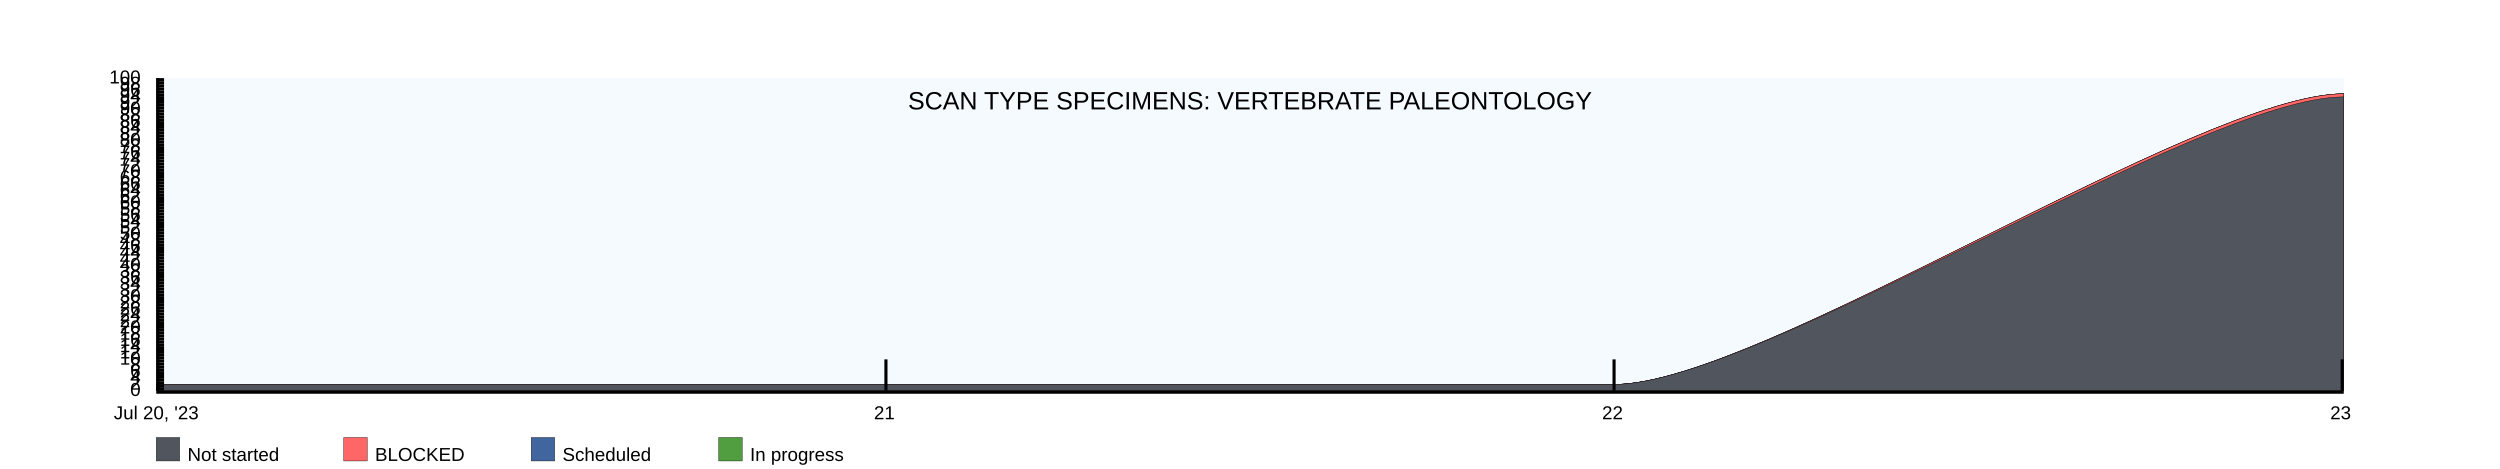
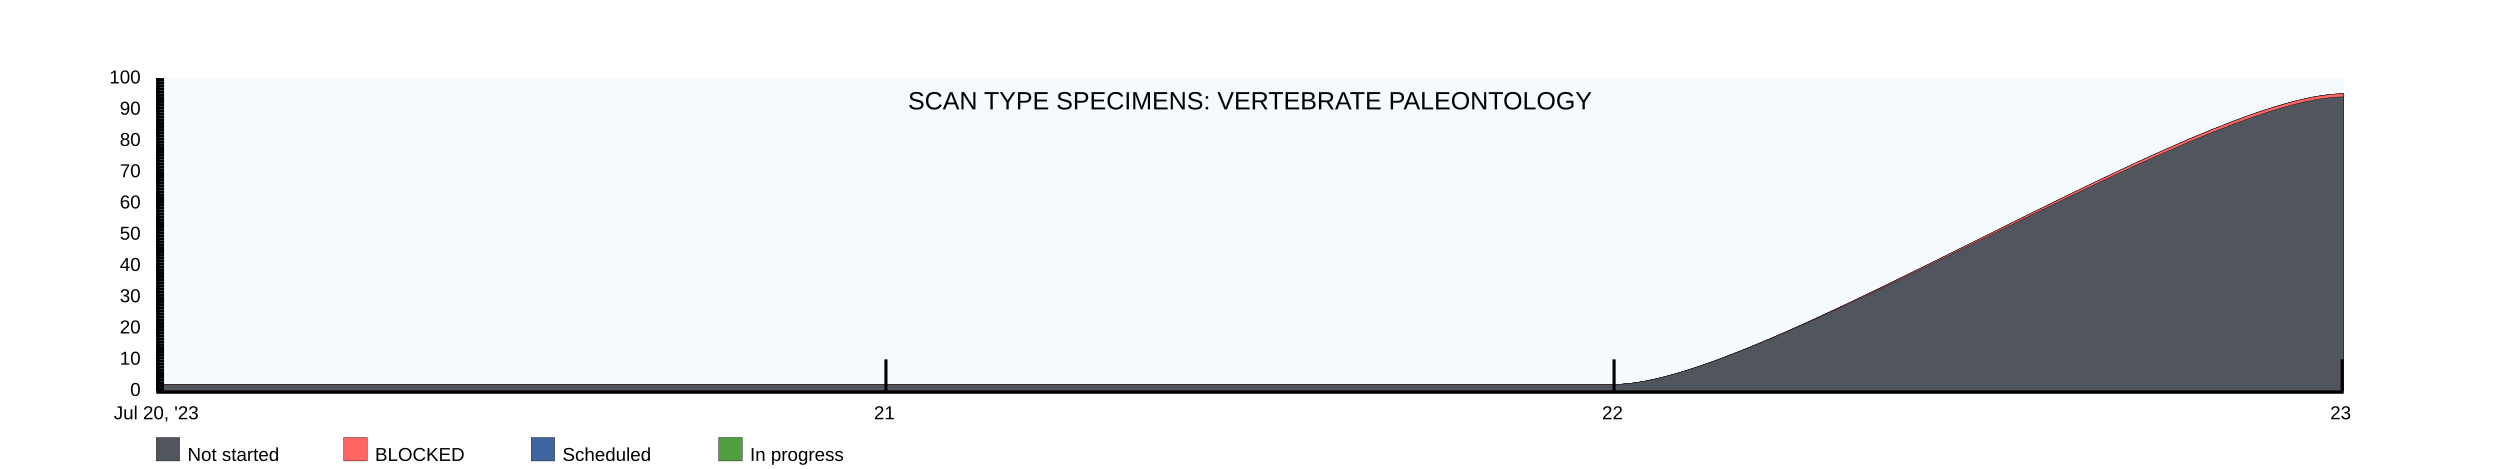
<svg xmlns="http://www.w3.org/2000/svg" width="1600" height="300">
  <rect x="100" y="50" width="1400" height="200" fill="rgba(221, 239, 250, .3)" />
  <clipPath id="theGraph">
    <rect x="100" y="50" width="1400" height="200" fill="black" />
  </clipPath>
  <rect x="100" y="280" width="15" height="15" fill="#51565E" stroke="black" stroke-width="0.25" />
  <text x="120" y="295" font-family="Arial" font-size="12" fill="black">Not started</text>
  <rect x="220" y="280" width="15" height="15" fill="#FF6666" stroke="black" stroke-width="0.25" />
  <text x="240" y="295" font-family="Arial" font-size="12" fill="black">BLOCKED</text>
  <rect x="340" y="280" width="15" height="15" fill="#41659E" stroke="black" stroke-width="0.25" />
  <text x="360" y="295" font-family="Arial" font-size="12" fill="black">Scheduled</text>
  <rect x="460" y="280" width="15" height="15" fill="#519E41" stroke="black" stroke-width="0.25" />
  <text x="480" y="295" font-family="Arial" font-size="12" fill="black">In progress</text>
  <path d="M 100 246 M 100 246 C 100 246 566.667 246 566.667 246 C 566.667 246 1033.333 246 1033.333 246 C 1126.333 246 1407 60 1500 60 C 1500 60 1500 250 1500 250 C 1500 250 100 250 100 250 Z" fill="#519E41" stroke="black" stroke-width="0.25" />
  <path d="M 100 246 M 100 246 C 100 246 566.667 246 566.667 246 C 566.667 246 1033.333 246 1033.333 246 C 1126.333 246 1407 60 1500 60 C 1500 60 1500 250 1500 250 C 1500 250 100 250 100 250 Z" fill="#41659E" stroke="black" stroke-width="0.25" />
  <path d="M 100 246 M 100 246 C 100 246 566.667 246 566.667 246 C 566.667 246 1033.333 246 1033.333 246 C 1126.333 246 1407 60 1500 60 C 1500 60 1500 250 1500 250 C 1500 250 100 250 100 250 Z" fill="#FF6666" stroke="black" stroke-width="0.25" />
  <path d="M 100 246 M 100 246 C 100 246 566.667 246 566.667 246 C 566.667 246 1033.333 246 1033.333 246 C 1125.333 246 1408 62 1500 62 C 1500 62 1500 250 1500 250 C 1500 250 100 250 100 250 Z" fill="#51565E" stroke="black" stroke-width="0.25" />
  <text x="800" y="70" font-family="Arial" font-size="16" fill="black" text-anchor="middle" alignment-baseline="middle">SCAN TYPE SPECIMENS: VERTEBRATE PALEONTOLOGY</text>
  <rect x="100" y="250" width="1400" height="2" fill="black" />
  <rect x="100" y="50" width="5" height="2" fill="black" />
  <rect x="100" y="52" width="5" height="2" fill="black" />
  <rect x="100" y="54" width="5" height="2" fill="black" />
  <rect x="100" y="56" width="5" height="2" fill="black" />
  <rect x="100" y="58" width="5" height="2" fill="black" />
  <rect x="100" y="60" width="5" height="2" fill="black" />
  <rect x="100" y="62" width="5" height="2" fill="black" />
  <rect x="100" y="64" width="5" height="2" fill="black" />
  <rect x="100" y="66" width="5" height="2" fill="black" />
  <rect x="100" y="68" width="5" height="2" fill="black" />
  <rect x="100" y="70" width="5" height="2" fill="black" />
  <rect x="100" y="72" width="5" height="2" fill="black" />
  <rect x="100" y="74" width="5" height="2" fill="black" />
  <rect x="100" y="76" width="5" height="2" fill="black" />
  <rect x="100" y="78" width="5" height="2" fill="black" />
  <rect x="100" y="80" width="5" height="2" fill="black" />
  <rect x="100" y="82" width="5" height="2" fill="black" />
  <rect x="100" y="84" width="5" height="2" fill="black" />
  <rect x="100" y="86" width="5" height="2" fill="black" />
  <rect x="100" y="88" width="5" height="2" fill="black" />
  <rect x="100" y="90" width="5" height="2" fill="black" />
  <rect x="100" y="92" width="5" height="2" fill="black" />
  <rect x="100" y="94" width="5" height="2" fill="black" />
  <rect x="100" y="96" width="5" height="2" fill="black" />
  <rect x="100" y="98" width="5" height="2" fill="black" />
  <rect x="100" y="100" width="5" height="2" fill="black" />
  <rect x="100" y="102" width="5" height="2" fill="black" />
  <rect x="100" y="104" width="5" height="2" fill="black" />
  <rect x="100" y="106" width="5" height="2" fill="black" />
  <rect x="100" y="108" width="5" height="2" fill="black" />
  <rect x="100" y="110" width="5" height="2" fill="black" />
  <rect x="100" y="112" width="5" height="2" fill="black" />
  <rect x="100" y="114" width="5" height="2" fill="black" />
  <rect x="100" y="116" width="5" height="2" fill="black" />
  <rect x="100" y="118" width="5" height="2" fill="black" />
  <rect x="100" y="120" width="5" height="2" fill="black" />
  <rect x="100" y="122" width="5" height="2" fill="black" />
  <rect x="100" y="124" width="5" height="2" fill="black" />
  <rect x="100" y="126" width="5" height="2" fill="black" />
  <rect x="100" y="128" width="5" height="2" fill="black" />
  <rect x="100" y="130" width="5" height="2" fill="black" />
  <rect x="100" y="132" width="5" height="2" fill="black" />
  <rect x="100" y="134" width="5" height="2" fill="black" />
  <rect x="100" y="136" width="5" height="2" fill="black" />
  <rect x="100" y="138" width="5" height="2" fill="black" />
  <rect x="100" y="140" width="5" height="2" fill="black" />
  <rect x="100" y="142" width="5" height="2" fill="black" />
  <rect x="100" y="144" width="5" height="2" fill="black" />
  <rect x="100" y="146" width="5" height="2" fill="black" />
  <rect x="100" y="148" width="5" height="2" fill="black" />
  <rect x="100" y="150" width="5" height="2" fill="black" />
  <rect x="100" y="152" width="5" height="2" fill="black" />
  <rect x="100" y="154" width="5" height="2" fill="black" />
  <rect x="100" y="156" width="5" height="2" fill="black" />
  <rect x="100" y="158" width="5" height="2" fill="black" />
  <rect x="100" y="160" width="5" height="2" fill="black" />
  <rect x="100" y="162" width="5" height="2" fill="black" />
  <rect x="100" y="164" width="5" height="2" fill="black" />
  <rect x="100" y="166" width="5" height="2" fill="black" />
  <rect x="100" y="168" width="5" height="2" fill="black" />
  <rect x="100" y="170" width="5" height="2" fill="black" />
  <rect x="100" y="172" width="5" height="2" fill="black" />
  <rect x="100" y="174" width="5" height="2" fill="black" />
  <rect x="100" y="176" width="5" height="2" fill="black" />
  <rect x="100" y="178" width="5" height="2" fill="black" />
  <rect x="100" y="180" width="5" height="2" fill="black" />
  <rect x="100" y="182" width="5" height="2" fill="black" />
  <rect x="100" y="184" width="5" height="2" fill="black" />
  <rect x="100" y="186" width="5" height="2" fill="black" />
  <rect x="100" y="188" width="5" height="2" fill="black" />
  <rect x="100" y="190" width="5" height="2" fill="black" />
  <rect x="100" y="192" width="5" height="2" fill="black" />
  <rect x="100" y="194" width="5" height="2" fill="black" />
  <rect x="100" y="196" width="5" height="2" fill="black" />
  <rect x="100" y="198" width="5" height="2" fill="black" />
  <rect x="100" y="200" width="5" height="2" fill="black" />
  <rect x="100" y="202" width="5" height="2" fill="black" />
  <rect x="100" y="204" width="5" height="2" fill="black" />
  <rect x="100" y="206" width="5" height="2" fill="black" />
  <rect x="100" y="208" width="5" height="2" fill="black" />
  <rect x="100" y="210" width="5" height="2" fill="black" />
  <rect x="100" y="212" width="5" height="2" fill="black" />
  <rect x="100" y="214" width="5" height="2" fill="black" />
  <rect x="100" y="216" width="5" height="2" fill="black" />
  <rect x="100" y="218" width="5" height="2" fill="black" />
  <rect x="100" y="220" width="5" height="2" fill="black" />
  <rect x="100" y="222" width="5" height="2" fill="black" />
  <rect x="100" y="224" width="5" height="2" fill="black" />
  <rect x="100" y="226" width="5" height="2" fill="black" />
  <rect x="100" y="228" width="5" height="2" fill="black" />
  <rect x="100" y="230" width="5" height="2" fill="black" />
  <rect x="100" y="232" width="5" height="2" fill="black" />
  <rect x="100" y="234" width="5" height="2" fill="black" />
  <rect x="100" y="236" width="5" height="2" fill="black" />
  <rect x="100" y="238" width="5" height="2" fill="black" />
  <rect x="100" y="240" width="5" height="2" fill="black" />
  <rect x="100" y="242" width="5" height="2" fill="black" />
  <rect x="100" y="244" width="5" height="2" fill="black" />
  <rect x="100" y="246" width="5" height="2" fill="black" />
  <rect x="100" y="248" width="5" height="2" fill="black" />
  <text x="90" y="50" font-family="Arial" font-size="12" fill="black" text-anchor="end" dominant-baseline="middle">100</text>
  <text x="90" y="52" font-family="Arial" font-size="12" fill="black" text-anchor="end" dominant-baseline="middle" />
-   <text x="90" y="54" font-family="Arial" font-size="12" fill="black" text-anchor="end" dominant-baseline="middle">98</text>
+   <text x="90" y="54" font-family="Arial" font-size="12" fill="black" text-anchor="end" dominant-baseline="middle" />
  <text x="90" y="56" font-family="Arial" font-size="12" fill="black" text-anchor="end" dominant-baseline="middle" />
-   <text x="90" y="58" font-family="Arial" font-size="12" fill="black" text-anchor="end" dominant-baseline="middle">96</text>
+   <text x="90" y="58" font-family="Arial" font-size="12" fill="black" text-anchor="end" dominant-baseline="middle" />
  <text x="90" y="60" font-family="Arial" font-size="12" fill="black" text-anchor="end" dominant-baseline="middle" />
-   <text x="90" y="62" font-family="Arial" font-size="12" fill="black" text-anchor="end" dominant-baseline="middle">94</text>
+   <text x="90" y="62" font-family="Arial" font-size="12" fill="black" text-anchor="end" dominant-baseline="middle" />
  <text x="90" y="64" font-family="Arial" font-size="12" fill="black" text-anchor="end" dominant-baseline="middle" />
-   <text x="90" y="66" font-family="Arial" font-size="12" fill="black" text-anchor="end" dominant-baseline="middle">92</text>
+   <text x="90" y="66" font-family="Arial" font-size="12" fill="black" text-anchor="end" dominant-baseline="middle" />
  <text x="90" y="68" font-family="Arial" font-size="12" fill="black" text-anchor="end" dominant-baseline="middle" />
  <text x="90" y="70" font-family="Arial" font-size="12" fill="black" text-anchor="end" dominant-baseline="middle">90</text>
  <text x="90" y="72" font-family="Arial" font-size="12" fill="black" text-anchor="end" dominant-baseline="middle" />
-   <text x="90" y="74" font-family="Arial" font-size="12" fill="black" text-anchor="end" dominant-baseline="middle">88</text>
+   <text x="90" y="74" font-family="Arial" font-size="12" fill="black" text-anchor="end" dominant-baseline="middle" />
  <text x="90" y="76" font-family="Arial" font-size="12" fill="black" text-anchor="end" dominant-baseline="middle" />
-   <text x="90" y="78" font-family="Arial" font-size="12" fill="black" text-anchor="end" dominant-baseline="middle">86</text>
+   <text x="90" y="78" font-family="Arial" font-size="12" fill="black" text-anchor="end" dominant-baseline="middle" />
  <text x="90" y="80" font-family="Arial" font-size="12" fill="black" text-anchor="end" dominant-baseline="middle" />
-   <text x="90" y="82" font-family="Arial" font-size="12" fill="black" text-anchor="end" dominant-baseline="middle">84</text>
+   <text x="90" y="82" font-family="Arial" font-size="12" fill="black" text-anchor="end" dominant-baseline="middle" />
  <text x="90" y="84" font-family="Arial" font-size="12" fill="black" text-anchor="end" dominant-baseline="middle" />
-   <text x="90" y="86" font-family="Arial" font-size="12" fill="black" text-anchor="end" dominant-baseline="middle">82</text>
+   <text x="90" y="86" font-family="Arial" font-size="12" fill="black" text-anchor="end" dominant-baseline="middle" />
  <text x="90" y="88" font-family="Arial" font-size="12" fill="black" text-anchor="end" dominant-baseline="middle" />
  <text x="90" y="90" font-family="Arial" font-size="12" fill="black" text-anchor="end" dominant-baseline="middle">80</text>
  <text x="90" y="92" font-family="Arial" font-size="12" fill="black" text-anchor="end" dominant-baseline="middle" />
-   <text x="90" y="94" font-family="Arial" font-size="12" fill="black" text-anchor="end" dominant-baseline="middle">78</text>
+   <text x="90" y="94" font-family="Arial" font-size="12" fill="black" text-anchor="end" dominant-baseline="middle" />
  <text x="90" y="96" font-family="Arial" font-size="12" fill="black" text-anchor="end" dominant-baseline="middle" />
-   <text x="90" y="98" font-family="Arial" font-size="12" fill="black" text-anchor="end" dominant-baseline="middle">76</text>
+   <text x="90" y="98" font-family="Arial" font-size="12" fill="black" text-anchor="end" dominant-baseline="middle" />
  <text x="90" y="100" font-family="Arial" font-size="12" fill="black" text-anchor="end" dominant-baseline="middle" />
-   <text x="90" y="102" font-family="Arial" font-size="12" fill="black" text-anchor="end" dominant-baseline="middle">74</text>
+   <text x="90" y="102" font-family="Arial" font-size="12" fill="black" text-anchor="end" dominant-baseline="middle" />
  <text x="90" y="104" font-family="Arial" font-size="12" fill="black" text-anchor="end" dominant-baseline="middle" />
-   <text x="90" y="106" font-family="Arial" font-size="12" fill="black" text-anchor="end" dominant-baseline="middle">72</text>
+   <text x="90" y="106" font-family="Arial" font-size="12" fill="black" text-anchor="end" dominant-baseline="middle" />
  <text x="90" y="108" font-family="Arial" font-size="12" fill="black" text-anchor="end" dominant-baseline="middle" />
  <text x="90" y="110" font-family="Arial" font-size="12" fill="black" text-anchor="end" dominant-baseline="middle">70</text>
  <text x="90" y="112" font-family="Arial" font-size="12" fill="black" text-anchor="end" dominant-baseline="middle" />
-   <text x="90" y="114" font-family="Arial" font-size="12" fill="black" text-anchor="end" dominant-baseline="middle">68</text>
+   <text x="90" y="114" font-family="Arial" font-size="12" fill="black" text-anchor="end" dominant-baseline="middle" />
  <text x="90" y="116" font-family="Arial" font-size="12" fill="black" text-anchor="end" dominant-baseline="middle" />
-   <text x="90" y="118" font-family="Arial" font-size="12" fill="black" text-anchor="end" dominant-baseline="middle">66</text>
+   <text x="90" y="118" font-family="Arial" font-size="12" fill="black" text-anchor="end" dominant-baseline="middle" />
  <text x="90" y="120" font-family="Arial" font-size="12" fill="black" text-anchor="end" dominant-baseline="middle" />
-   <text x="90" y="122" font-family="Arial" font-size="12" fill="black" text-anchor="end" dominant-baseline="middle">64</text>
+   <text x="90" y="122" font-family="Arial" font-size="12" fill="black" text-anchor="end" dominant-baseline="middle" />
  <text x="90" y="124" font-family="Arial" font-size="12" fill="black" text-anchor="end" dominant-baseline="middle" />
-   <text x="90" y="126" font-family="Arial" font-size="12" fill="black" text-anchor="end" dominant-baseline="middle">62</text>
+   <text x="90" y="126" font-family="Arial" font-size="12" fill="black" text-anchor="end" dominant-baseline="middle" />
  <text x="90" y="128" font-family="Arial" font-size="12" fill="black" text-anchor="end" dominant-baseline="middle" />
  <text x="90" y="130" font-family="Arial" font-size="12" fill="black" text-anchor="end" dominant-baseline="middle">60</text>
  <text x="90" y="132" font-family="Arial" font-size="12" fill="black" text-anchor="end" dominant-baseline="middle" />
-   <text x="90" y="134" font-family="Arial" font-size="12" fill="black" text-anchor="end" dominant-baseline="middle">58</text>
+   <text x="90" y="134" font-family="Arial" font-size="12" fill="black" text-anchor="end" dominant-baseline="middle" />
  <text x="90" y="136" font-family="Arial" font-size="12" fill="black" text-anchor="end" dominant-baseline="middle" />
-   <text x="90" y="138" font-family="Arial" font-size="12" fill="black" text-anchor="end" dominant-baseline="middle">56</text>
+   <text x="90" y="138" font-family="Arial" font-size="12" fill="black" text-anchor="end" dominant-baseline="middle" />
  <text x="90" y="140" font-family="Arial" font-size="12" fill="black" text-anchor="end" dominant-baseline="middle" />
-   <text x="90" y="142" font-family="Arial" font-size="12" fill="black" text-anchor="end" dominant-baseline="middle">54</text>
+   <text x="90" y="142" font-family="Arial" font-size="12" fill="black" text-anchor="end" dominant-baseline="middle" />
  <text x="90" y="144" font-family="Arial" font-size="12" fill="black" text-anchor="end" dominant-baseline="middle" />
-   <text x="90" y="146" font-family="Arial" font-size="12" fill="black" text-anchor="end" dominant-baseline="middle">52</text>
+   <text x="90" y="146" font-family="Arial" font-size="12" fill="black" text-anchor="end" dominant-baseline="middle" />
  <text x="90" y="148" font-family="Arial" font-size="12" fill="black" text-anchor="end" dominant-baseline="middle" />
  <text x="90" y="150" font-family="Arial" font-size="12" fill="black" text-anchor="end" dominant-baseline="middle">50</text>
  <text x="90" y="152" font-family="Arial" font-size="12" fill="black" text-anchor="end" dominant-baseline="middle" />
-   <text x="90" y="154" font-family="Arial" font-size="12" fill="black" text-anchor="end" dominant-baseline="middle">48</text>
+   <text x="90" y="154" font-family="Arial" font-size="12" fill="black" text-anchor="end" dominant-baseline="middle" />
  <text x="90" y="156" font-family="Arial" font-size="12" fill="black" text-anchor="end" dominant-baseline="middle" />
-   <text x="90" y="158" font-family="Arial" font-size="12" fill="black" text-anchor="end" dominant-baseline="middle">46</text>
+   <text x="90" y="158" font-family="Arial" font-size="12" fill="black" text-anchor="end" dominant-baseline="middle" />
  <text x="90" y="160" font-family="Arial" font-size="12" fill="black" text-anchor="end" dominant-baseline="middle" />
-   <text x="90" y="162" font-family="Arial" font-size="12" fill="black" text-anchor="end" dominant-baseline="middle">44</text>
+   <text x="90" y="162" font-family="Arial" font-size="12" fill="black" text-anchor="end" dominant-baseline="middle" />
  <text x="90" y="164" font-family="Arial" font-size="12" fill="black" text-anchor="end" dominant-baseline="middle" />
-   <text x="90" y="166" font-family="Arial" font-size="12" fill="black" text-anchor="end" dominant-baseline="middle">42</text>
+   <text x="90" y="166" font-family="Arial" font-size="12" fill="black" text-anchor="end" dominant-baseline="middle" />
  <text x="90" y="168" font-family="Arial" font-size="12" fill="black" text-anchor="end" dominant-baseline="middle" />
  <text x="90" y="170" font-family="Arial" font-size="12" fill="black" text-anchor="end" dominant-baseline="middle">40</text>
  <text x="90" y="172" font-family="Arial" font-size="12" fill="black" text-anchor="end" dominant-baseline="middle" />
-   <text x="90" y="174" font-family="Arial" font-size="12" fill="black" text-anchor="end" dominant-baseline="middle">38</text>
+   <text x="90" y="174" font-family="Arial" font-size="12" fill="black" text-anchor="end" dominant-baseline="middle" />
  <text x="90" y="176" font-family="Arial" font-size="12" fill="black" text-anchor="end" dominant-baseline="middle" />
-   <text x="90" y="178" font-family="Arial" font-size="12" fill="black" text-anchor="end" dominant-baseline="middle">36</text>
+   <text x="90" y="178" font-family="Arial" font-size="12" fill="black" text-anchor="end" dominant-baseline="middle" />
  <text x="90" y="180" font-family="Arial" font-size="12" fill="black" text-anchor="end" dominant-baseline="middle" />
-   <text x="90" y="182" font-family="Arial" font-size="12" fill="black" text-anchor="end" dominant-baseline="middle">34</text>
+   <text x="90" y="182" font-family="Arial" font-size="12" fill="black" text-anchor="end" dominant-baseline="middle" />
  <text x="90" y="184" font-family="Arial" font-size="12" fill="black" text-anchor="end" dominant-baseline="middle" />
-   <text x="90" y="186" font-family="Arial" font-size="12" fill="black" text-anchor="end" dominant-baseline="middle">32</text>
+   <text x="90" y="186" font-family="Arial" font-size="12" fill="black" text-anchor="end" dominant-baseline="middle" />
  <text x="90" y="188" font-family="Arial" font-size="12" fill="black" text-anchor="end" dominant-baseline="middle" />
  <text x="90" y="190" font-family="Arial" font-size="12" fill="black" text-anchor="end" dominant-baseline="middle">30</text>
  <text x="90" y="192" font-family="Arial" font-size="12" fill="black" text-anchor="end" dominant-baseline="middle" />
-   <text x="90" y="194" font-family="Arial" font-size="12" fill="black" text-anchor="end" dominant-baseline="middle">28</text>
+   <text x="90" y="194" font-family="Arial" font-size="12" fill="black" text-anchor="end" dominant-baseline="middle" />
  <text x="90" y="196" font-family="Arial" font-size="12" fill="black" text-anchor="end" dominant-baseline="middle" />
-   <text x="90" y="198" font-family="Arial" font-size="12" fill="black" text-anchor="end" dominant-baseline="middle">26</text>
+   <text x="90" y="198" font-family="Arial" font-size="12" fill="black" text-anchor="end" dominant-baseline="middle" />
  <text x="90" y="200" font-family="Arial" font-size="12" fill="black" text-anchor="end" dominant-baseline="middle" />
-   <text x="90" y="202" font-family="Arial" font-size="12" fill="black" text-anchor="end" dominant-baseline="middle">24</text>
+   <text x="90" y="202" font-family="Arial" font-size="12" fill="black" text-anchor="end" dominant-baseline="middle" />
  <text x="90" y="204" font-family="Arial" font-size="12" fill="black" text-anchor="end" dominant-baseline="middle" />
-   <text x="90" y="206" font-family="Arial" font-size="12" fill="black" text-anchor="end" dominant-baseline="middle">22</text>
+   <text x="90" y="206" font-family="Arial" font-size="12" fill="black" text-anchor="end" dominant-baseline="middle" />
  <text x="90" y="208" font-family="Arial" font-size="12" fill="black" text-anchor="end" dominant-baseline="middle" />
  <text x="90" y="210" font-family="Arial" font-size="12" fill="black" text-anchor="end" dominant-baseline="middle">20</text>
  <text x="90" y="212" font-family="Arial" font-size="12" fill="black" text-anchor="end" dominant-baseline="middle" />
-   <text x="90" y="214" font-family="Arial" font-size="12" fill="black" text-anchor="end" dominant-baseline="middle">18</text>
+   <text x="90" y="214" font-family="Arial" font-size="12" fill="black" text-anchor="end" dominant-baseline="middle" />
  <text x="90" y="216" font-family="Arial" font-size="12" fill="black" text-anchor="end" dominant-baseline="middle" />
-   <text x="90" y="218" font-family="Arial" font-size="12" fill="black" text-anchor="end" dominant-baseline="middle">16</text>
+   <text x="90" y="218" font-family="Arial" font-size="12" fill="black" text-anchor="end" dominant-baseline="middle" />
  <text x="90" y="220" font-family="Arial" font-size="12" fill="black" text-anchor="end" dominant-baseline="middle" />
-   <text x="90" y="222" font-family="Arial" font-size="12" fill="black" text-anchor="end" dominant-baseline="middle">14</text>
+   <text x="90" y="222" font-family="Arial" font-size="12" fill="black" text-anchor="end" dominant-baseline="middle" />
  <text x="90" y="224" font-family="Arial" font-size="12" fill="black" text-anchor="end" dominant-baseline="middle" />
-   <text x="90" y="226" font-family="Arial" font-size="12" fill="black" text-anchor="end" dominant-baseline="middle">12</text>
+   <text x="90" y="226" font-family="Arial" font-size="12" fill="black" text-anchor="end" dominant-baseline="middle" />
  <text x="90" y="228" font-family="Arial" font-size="12" fill="black" text-anchor="end" dominant-baseline="middle" />
  <text x="90" y="230" font-family="Arial" font-size="12" fill="black" text-anchor="end" dominant-baseline="middle">10</text>
  <text x="90" y="232" font-family="Arial" font-size="12" fill="black" text-anchor="end" dominant-baseline="middle" />
-   <text x="90" y="234" font-family="Arial" font-size="12" fill="black" text-anchor="end" dominant-baseline="middle">8</text>
+   <text x="90" y="234" font-family="Arial" font-size="12" fill="black" text-anchor="end" dominant-baseline="middle" />
  <text x="90" y="236" font-family="Arial" font-size="12" fill="black" text-anchor="end" dominant-baseline="middle" />
-   <text x="90" y="238" font-family="Arial" font-size="12" fill="black" text-anchor="end" dominant-baseline="middle">6</text>
+   <text x="90" y="238" font-family="Arial" font-size="12" fill="black" text-anchor="end" dominant-baseline="middle" />
  <text x="90" y="240" font-family="Arial" font-size="12" fill="black" text-anchor="end" dominant-baseline="middle" />
-   <text x="90" y="242" font-family="Arial" font-size="12" fill="black" text-anchor="end" dominant-baseline="middle">4</text>
+   <text x="90" y="242" font-family="Arial" font-size="12" fill="black" text-anchor="end" dominant-baseline="middle" />
  <text x="90" y="244" font-family="Arial" font-size="12" fill="black" text-anchor="end" dominant-baseline="middle" />
-   <text x="90" y="246" font-family="Arial" font-size="12" fill="black" text-anchor="end" dominant-baseline="middle">2</text>
+   <text x="90" y="246" font-family="Arial" font-size="12" fill="black" text-anchor="end" dominant-baseline="middle" />
  <text x="90" y="248" font-family="Arial" font-size="12" fill="black" text-anchor="end" dominant-baseline="middle" />
  <text x="90" y="250" font-family="Arial" font-size="12" fill="black" text-anchor="end" dominant-baseline="middle">0</text>
  <text x="100" y="260" font-family="Arial" fill="black" text-anchor="middle" dominant-baseline="hanging">Jul 20, '23</text>
  <text x="566" y="260" font-family="Arial" fill="black" text-anchor="middle" dominant-baseline="hanging">21</text>
  <text x="1032" y="260" font-family="Arial" fill="black" text-anchor="middle" dominant-baseline="hanging">22</text>
  <text x="1498" y="260" font-family="Arial" fill="black" text-anchor="middle" dominant-baseline="hanging">23</text>
  <rect x="100" y="50" width="2" height="200" fill="black" />
  <rect x="566" y="230" width="2" height="20" fill="black" />
  <rect x="1032" y="230" width="2" height="20" fill="black" />
  <rect x="1498" y="230" width="2" height="20" fill="black" />
</svg>
